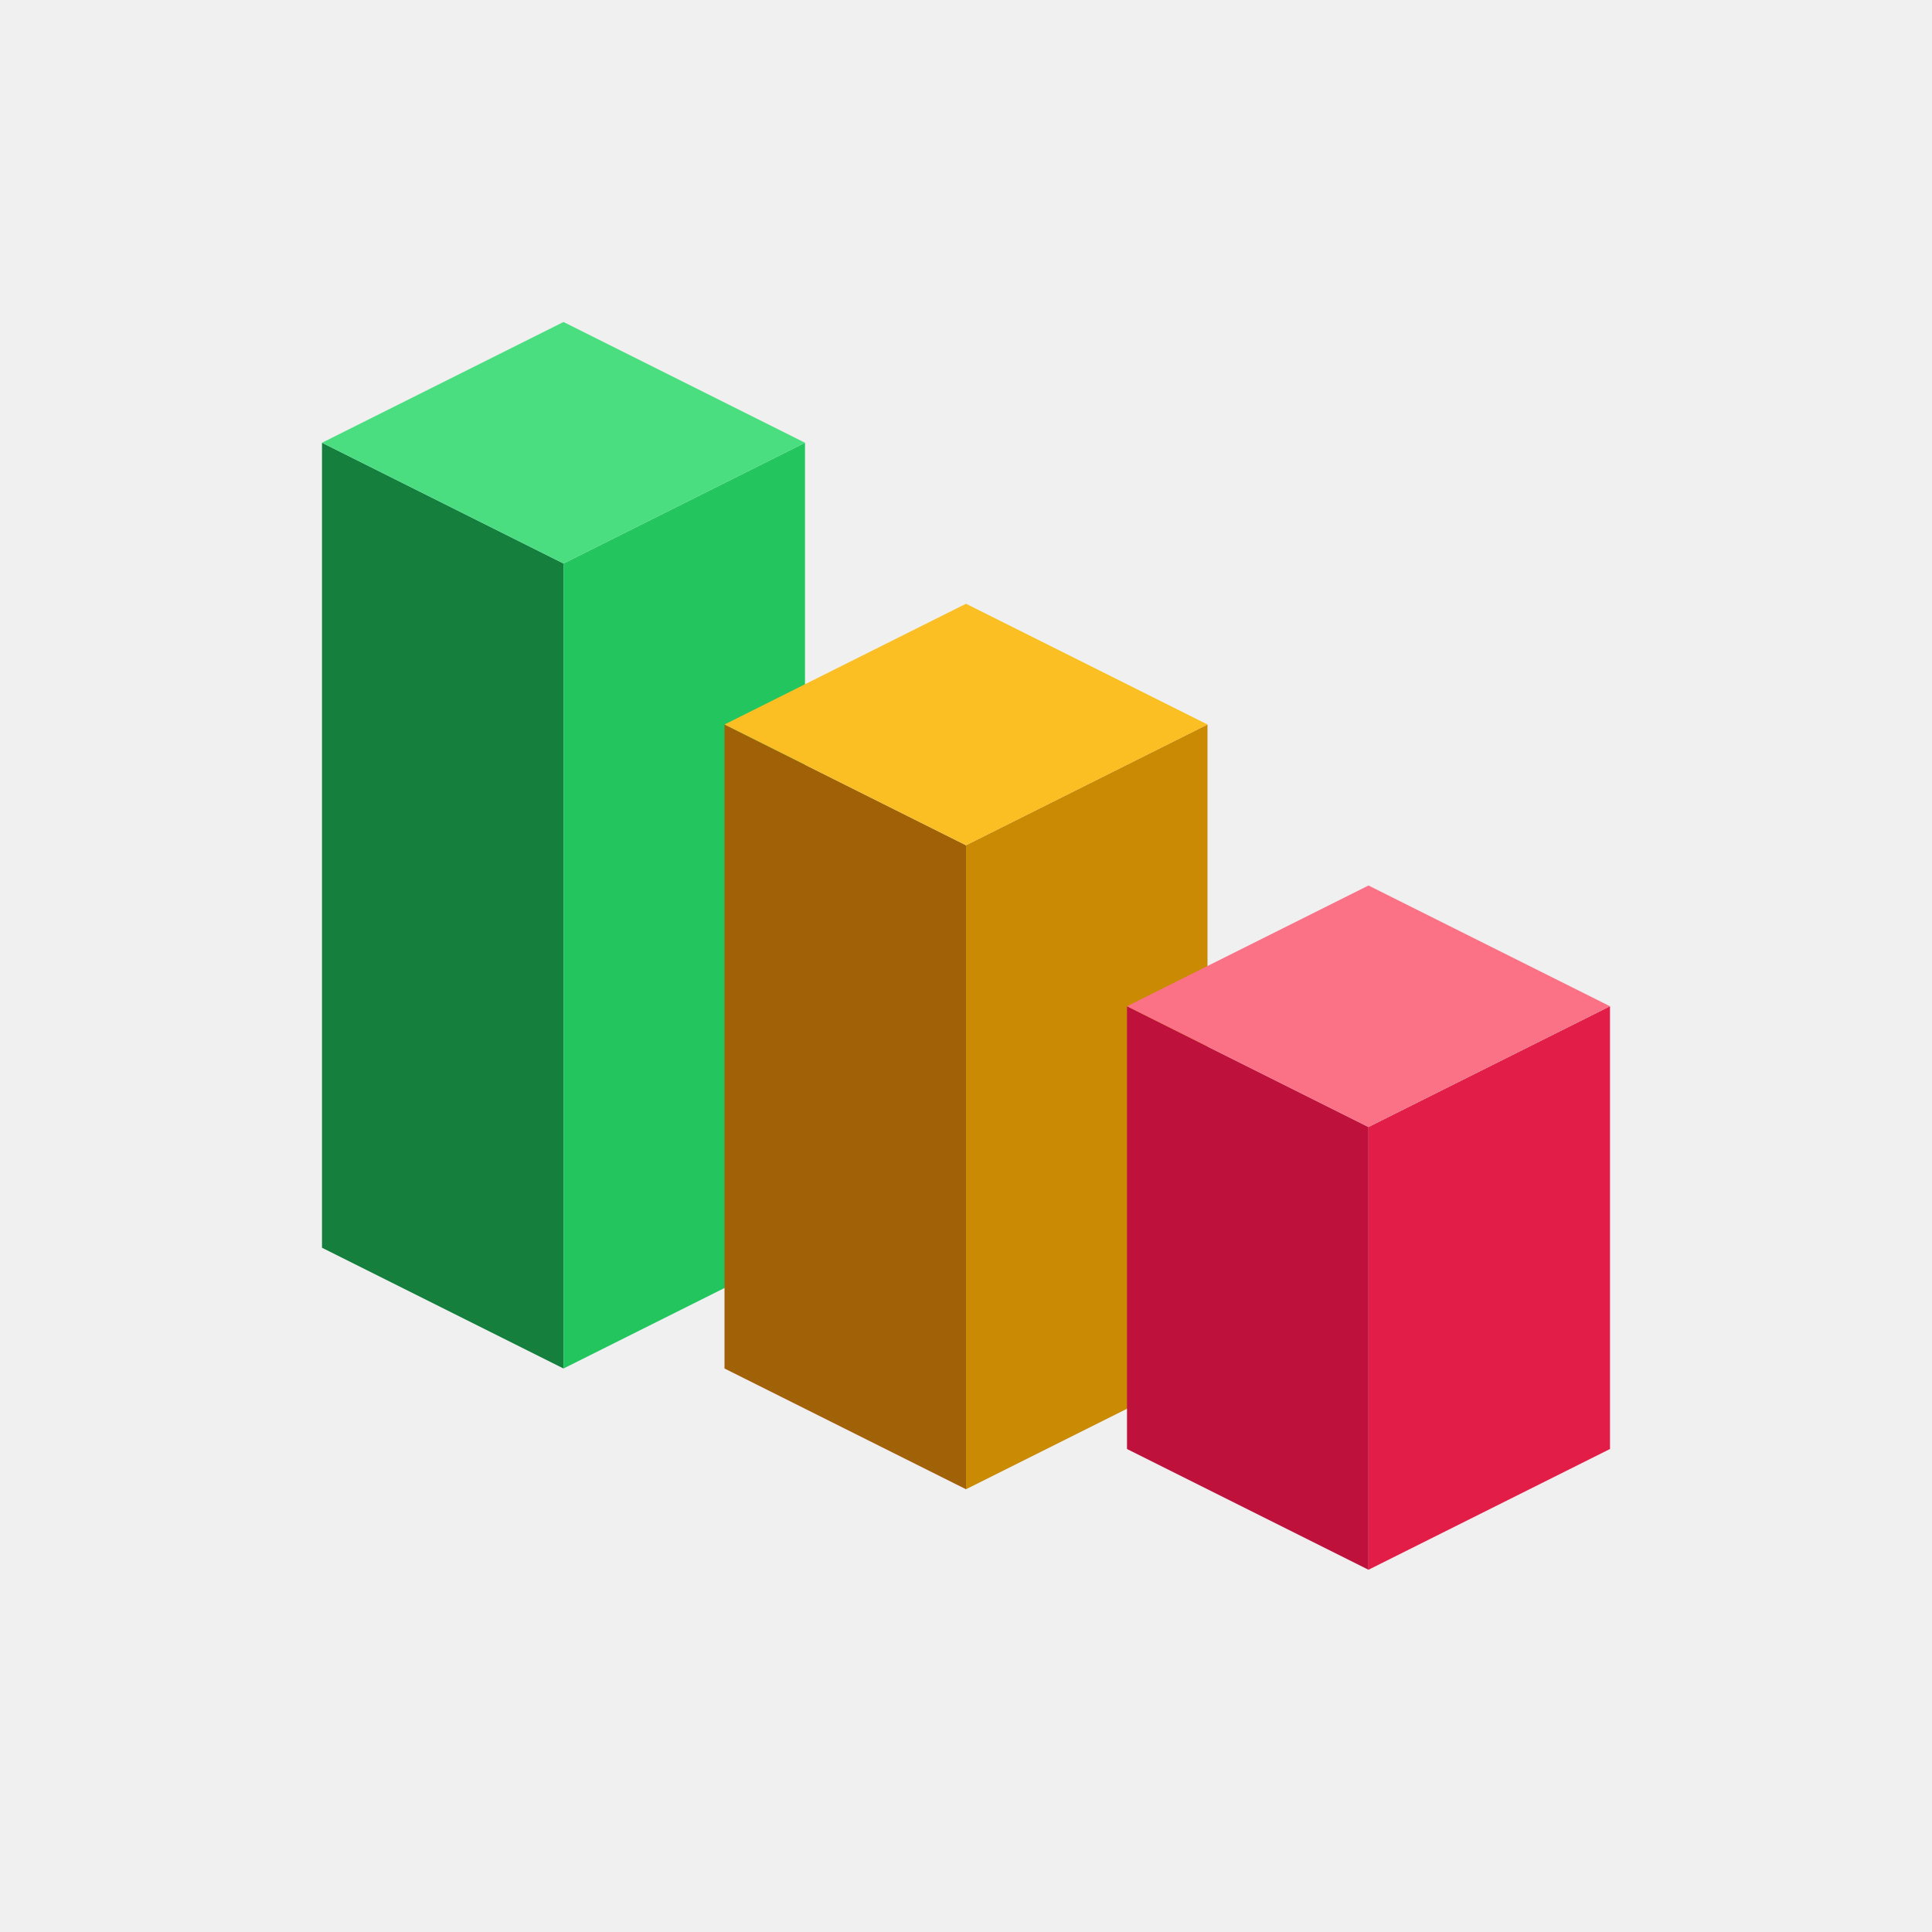
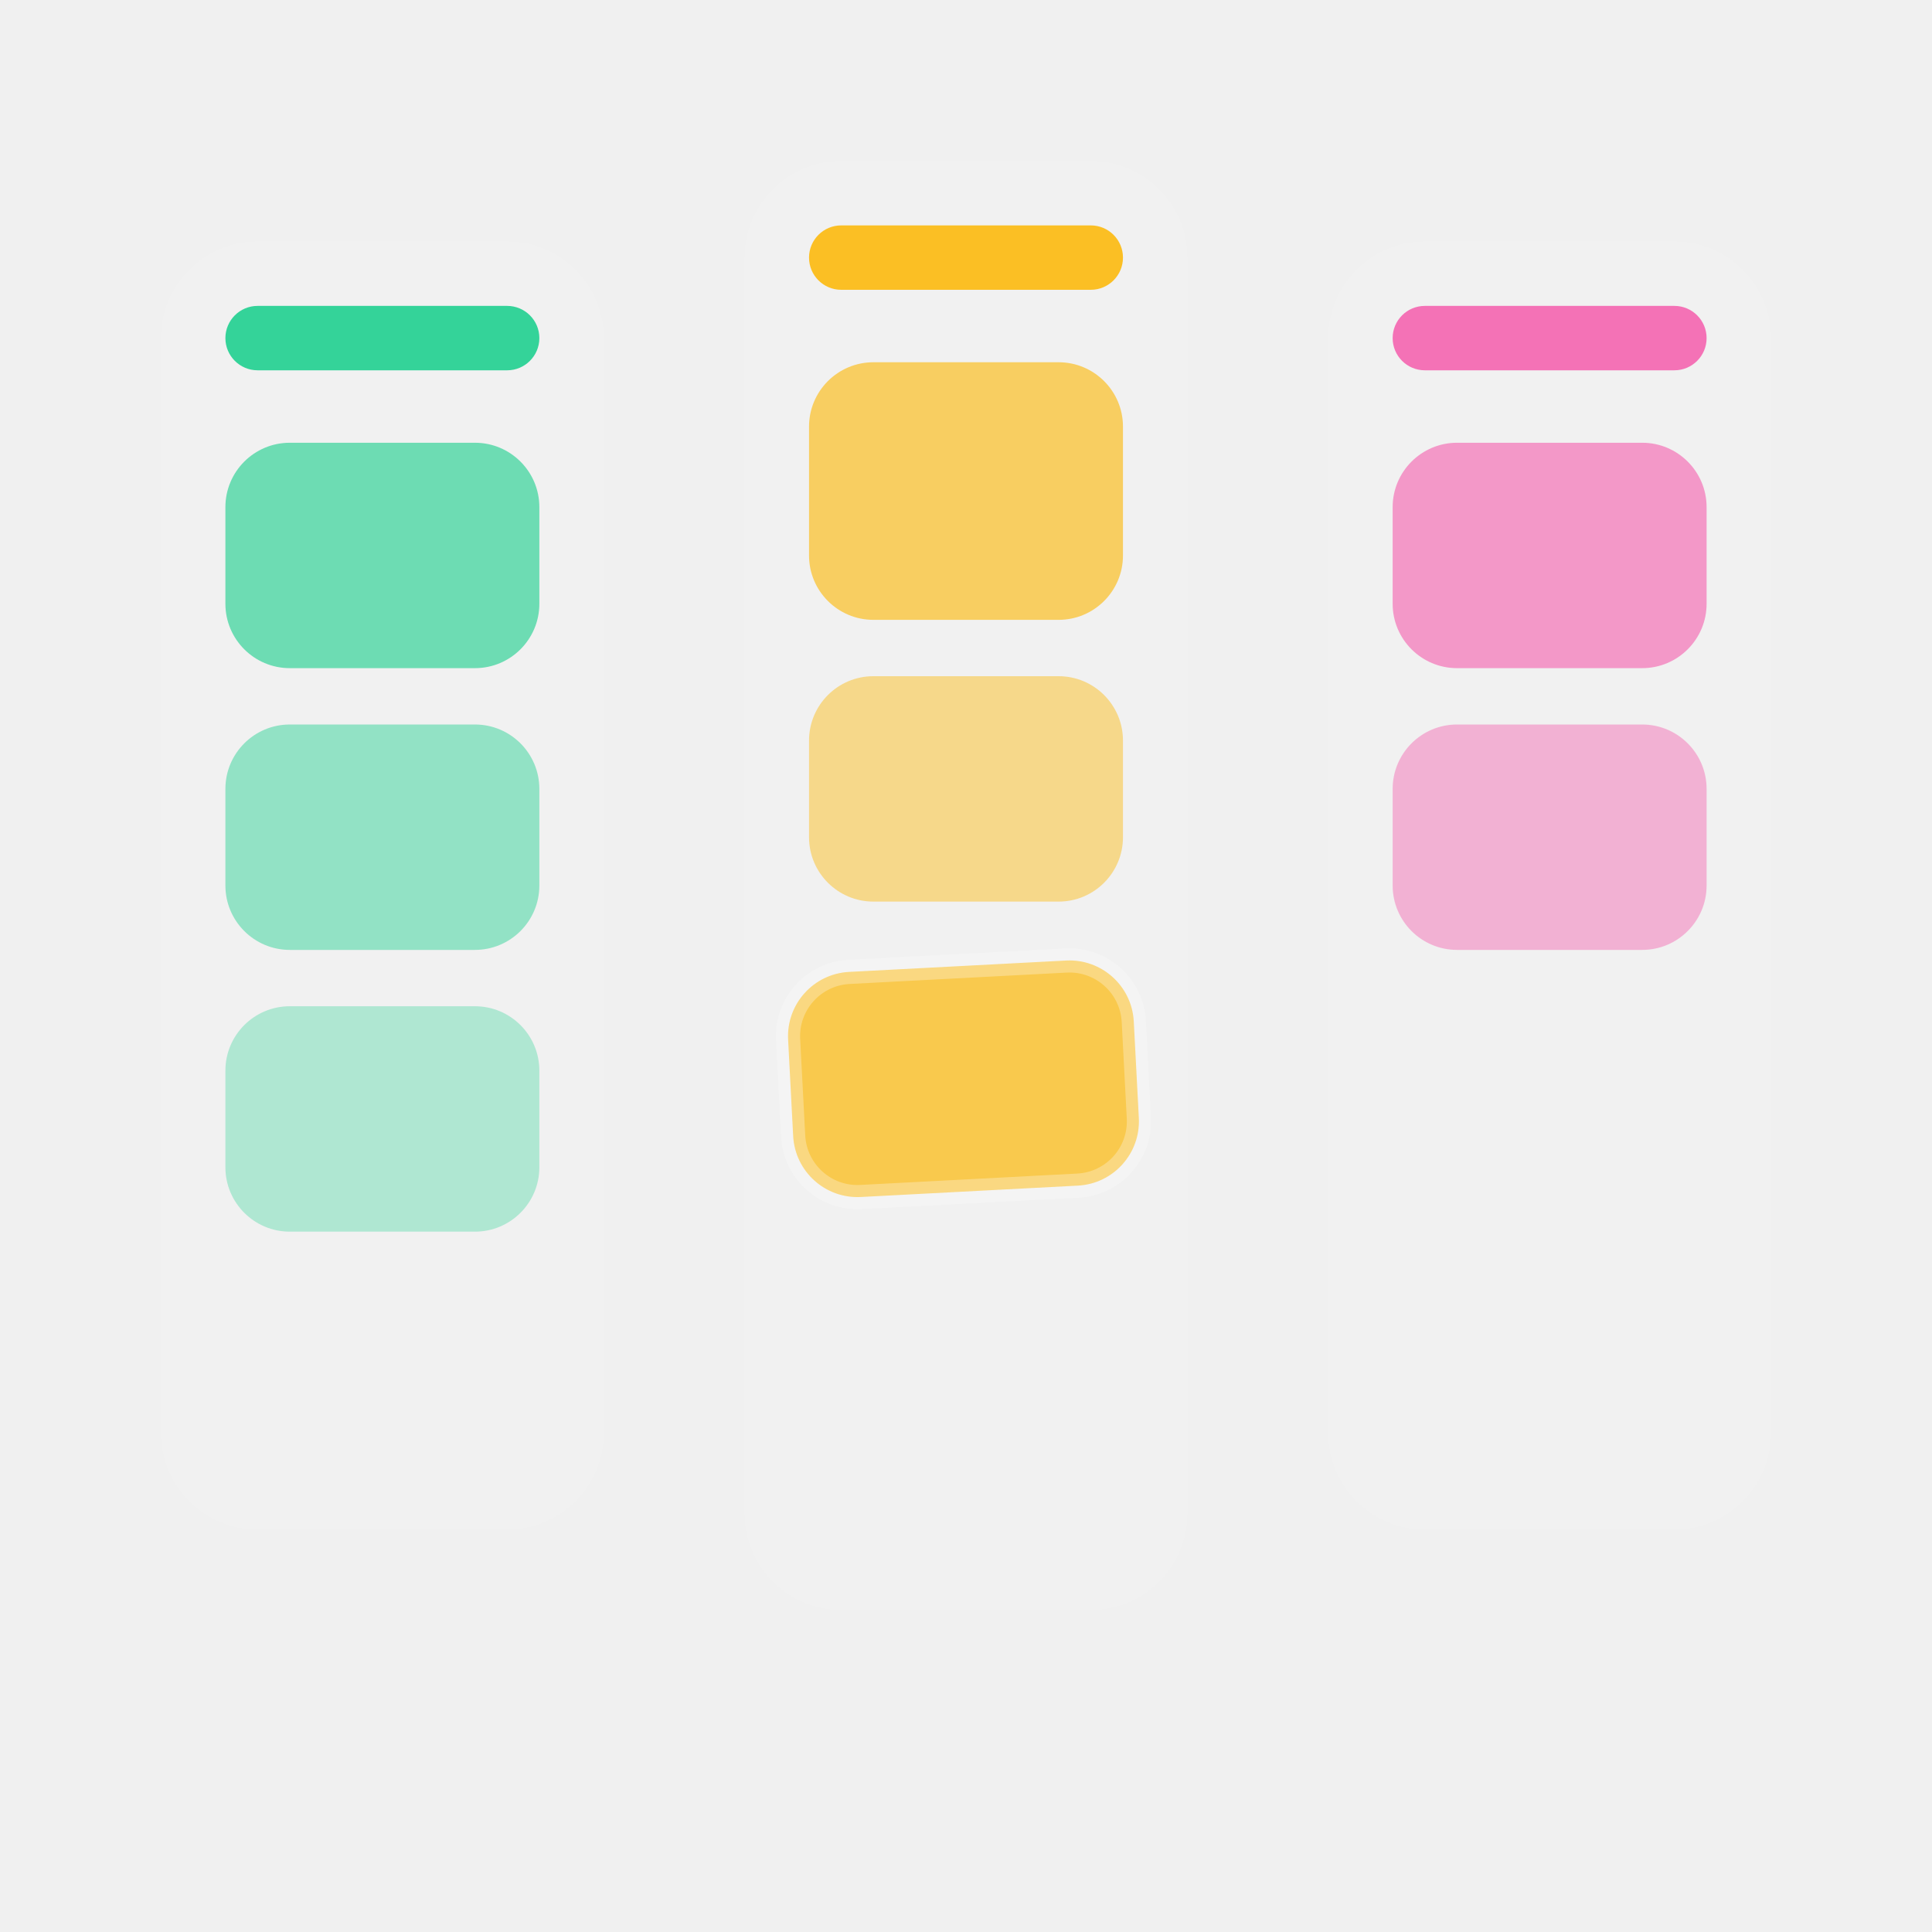
- <svg xmlns="http://www.w3.org/2000/svg" viewBox="0 0 24 24">
-   <polygon points="4,5.5 4,15.5 7,17 7,7" fill="#15803d" />
-   <polygon points="7,7 7,17 10,15.5 10,5.5" fill="#22c55e" />
-   <polygon points="4,5.5 7,4 10,5.5 7,7" fill="#4ade80" />
-   <polygon points="9,9 9,17 12,18.5 12,10.5" fill="#a16207" />
-   <polygon points="12,10.5 12,18.5 15,17 15,9" fill="#ca8a04" />
-   <polygon points="9,9 12,7.5 15,9 12,10.5" fill="#fbbf24" />
-   <polygon points="14,12.5 14,18 17,19.5 17,14" fill="#be123c" />
-   <polygon points="17,14 17,19.5 20,18 20,12.5" fill="#e11d48" />
-   <polygon points="14,12.5 17,11 20,12.5 17,14" fill="#fb7185" />
+ <svg xmlns="http://www.w3.org/2000/svg" viewBox="0 0 24 24" fill="none">
+   <rect x="2" y="3" width="5.5" height="16" rx="1.2" fill="white" opacity="0.08" />
+   <rect x="2.8" y="3.8" width="3.9" height="0.8" rx="0.4" fill="#34d399" />
+   <rect x="2.8" y="5.5" width="3.9" height="2.8" rx="0.8" fill="#34d399" opacity="0.7" />
+   <rect x="2.8" y="9" width="3.9" height="2.8" rx="0.8" fill="#34d399" opacity="0.5" />
+   <rect x="2.8" y="12.5" width="3.9" height="2.8" rx="0.8" fill="#34d399" opacity="0.35" />
+   <rect x="9.25" y="2" width="5.5" height="18" rx="1.2" fill="white" opacity="0.08" />
+   <rect x="10.05" y="2.8" width="3.9" height="0.8" rx="0.4" fill="#fbbf24" />
+   <rect x="10.05" y="4.5" width="3.9" height="3.2" rx="0.8" fill="#fbbf24" opacity="0.7" />
+   <rect x="10.05" y="8.4" width="3.9" height="2.8" rx="0.8" fill="#fbbf24" opacity="0.5" />
+   <g transform="rotate(-3, 12, 14)">
+     <rect x="9.85" y="12" width="4.3" height="2.8" rx="0.8" fill="#fbbf24" opacity="0.8" stroke="white" stroke-width="0.3" stroke-opacity="0.3" />
+   </g>
+   <rect x="16.5" y="3" width="5.5" height="16" rx="1.2" fill="white" opacity="0.08" />
+   <rect x="17.3" y="3.8" width="3.9" height="0.8" rx="0.4" fill="#f472b6" />
+   <rect x="17.3" y="5.5" width="3.9" height="2.8" rx="0.8" fill="#f472b6" opacity="0.7" />
+   <rect x="17.3" y="9" width="3.9" height="2.8" rx="0.8" fill="#f472b6" opacity="0.5" />
</svg>
